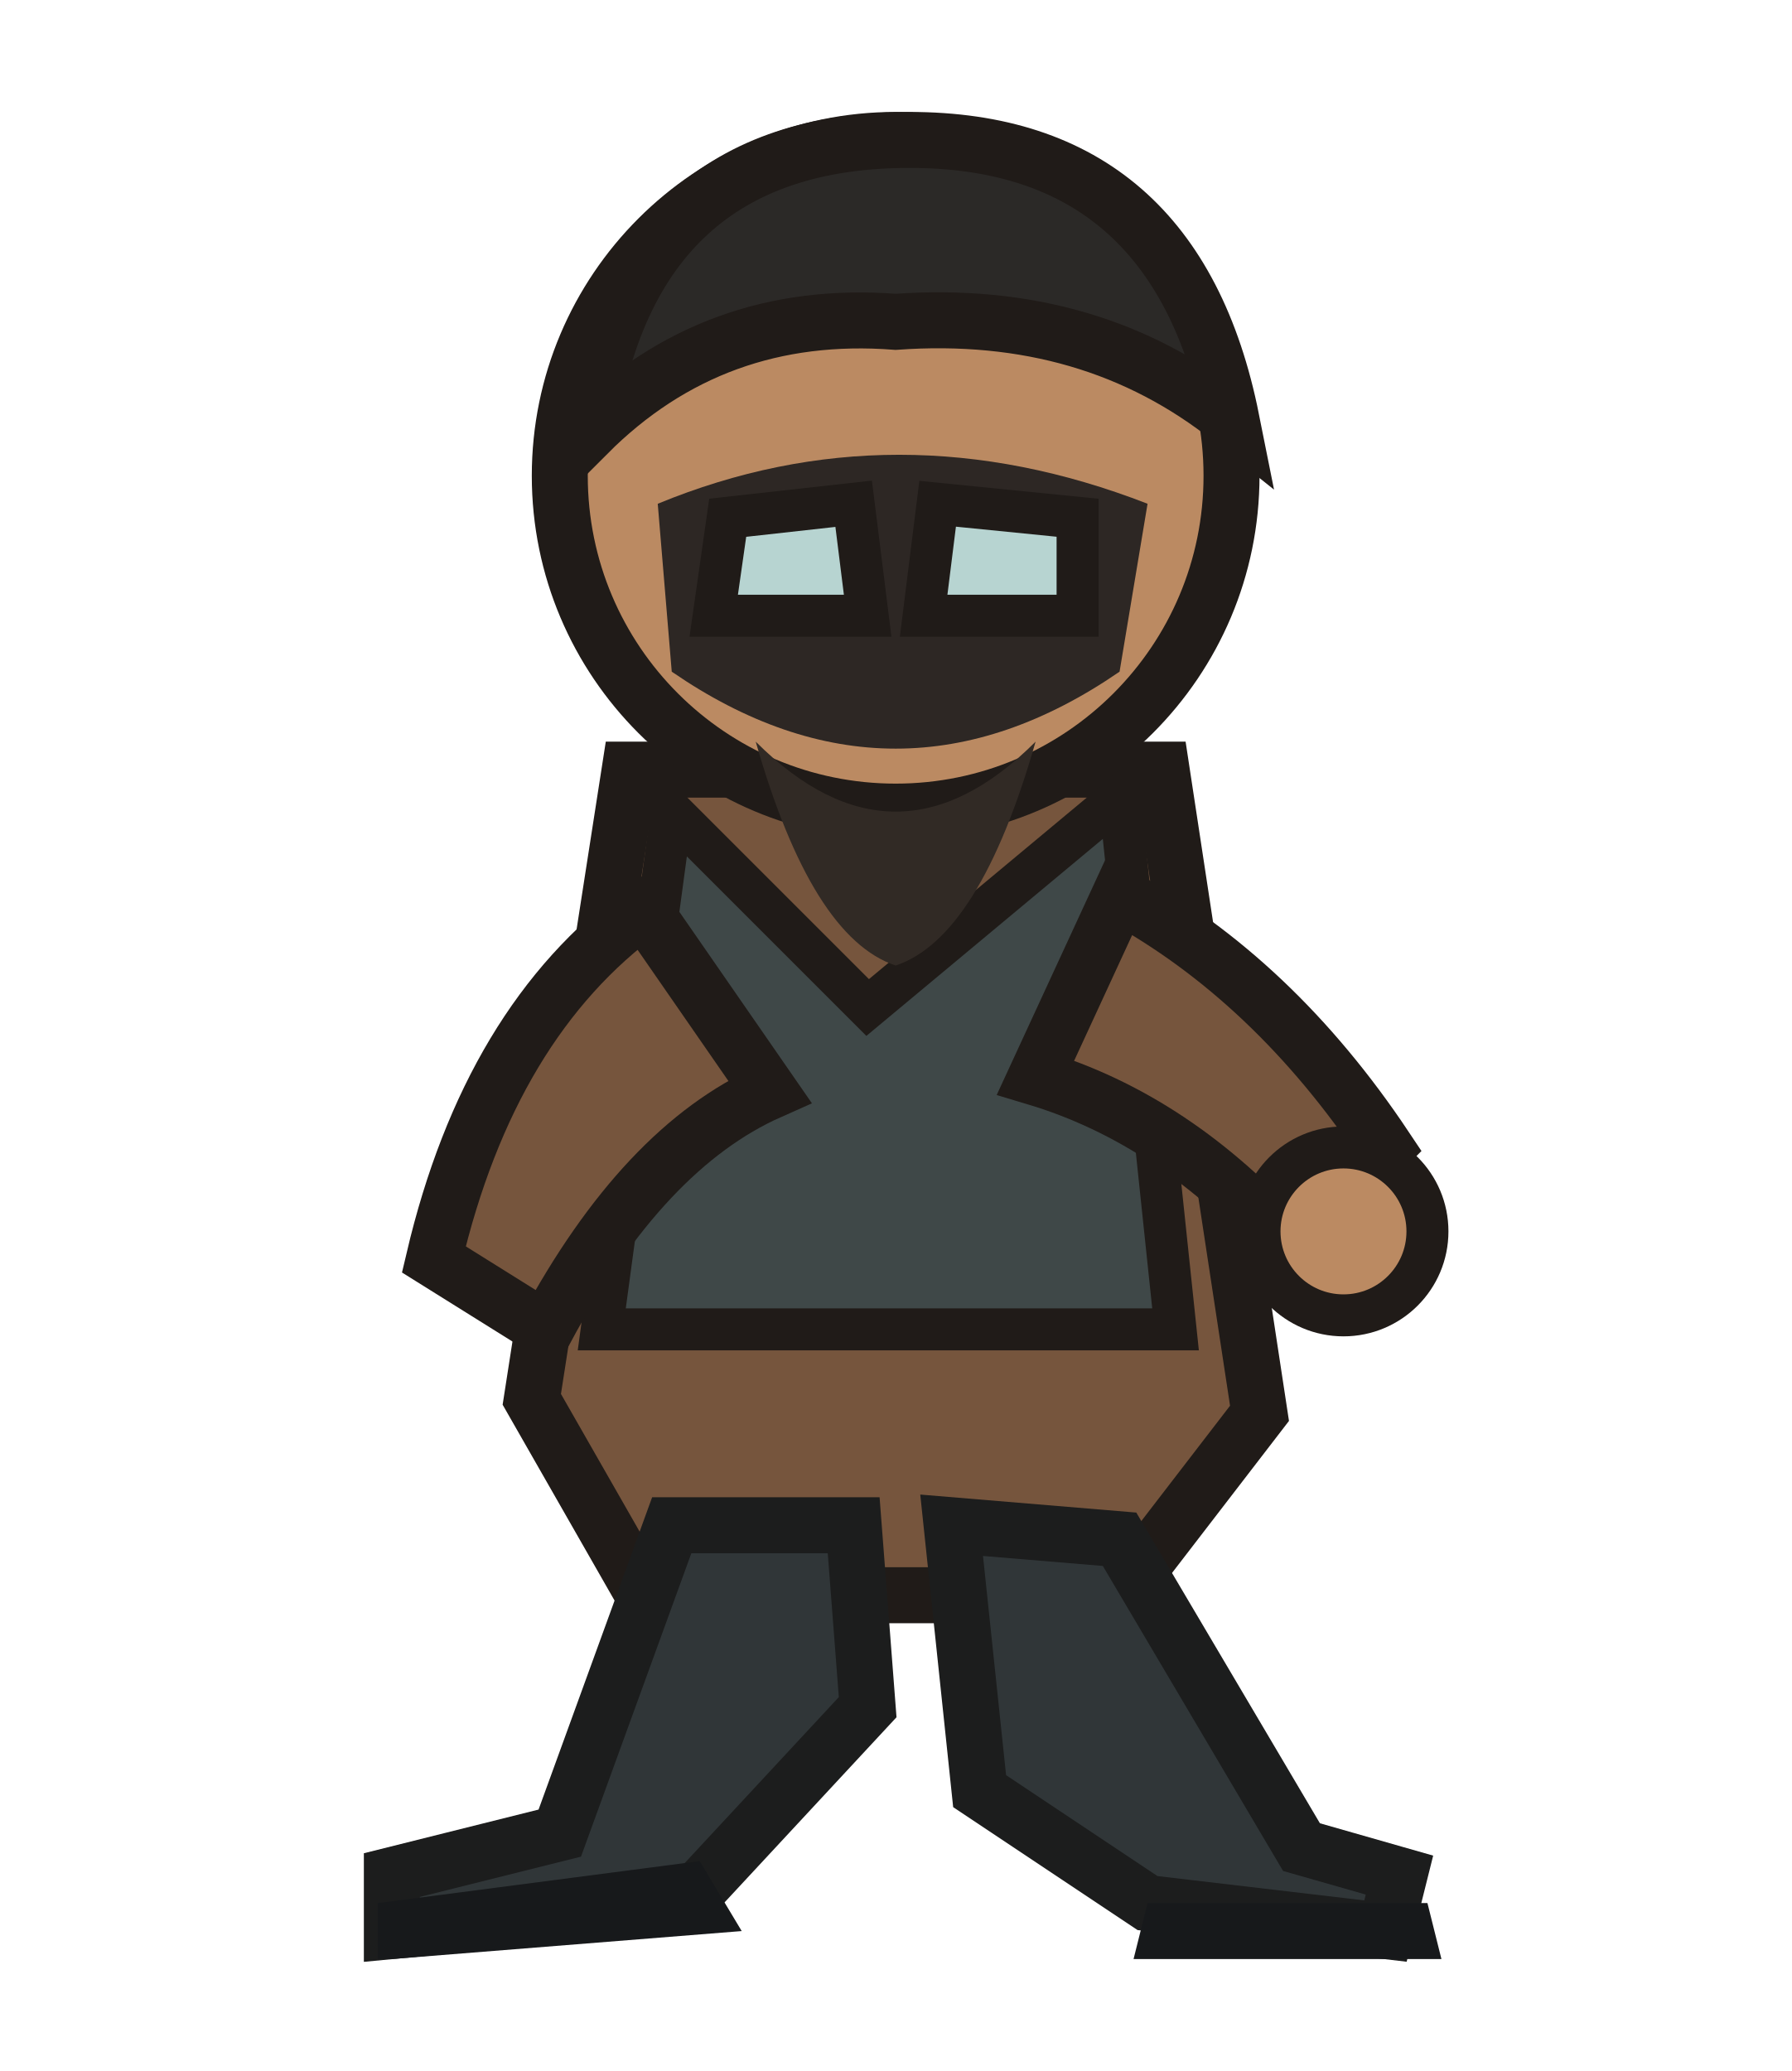
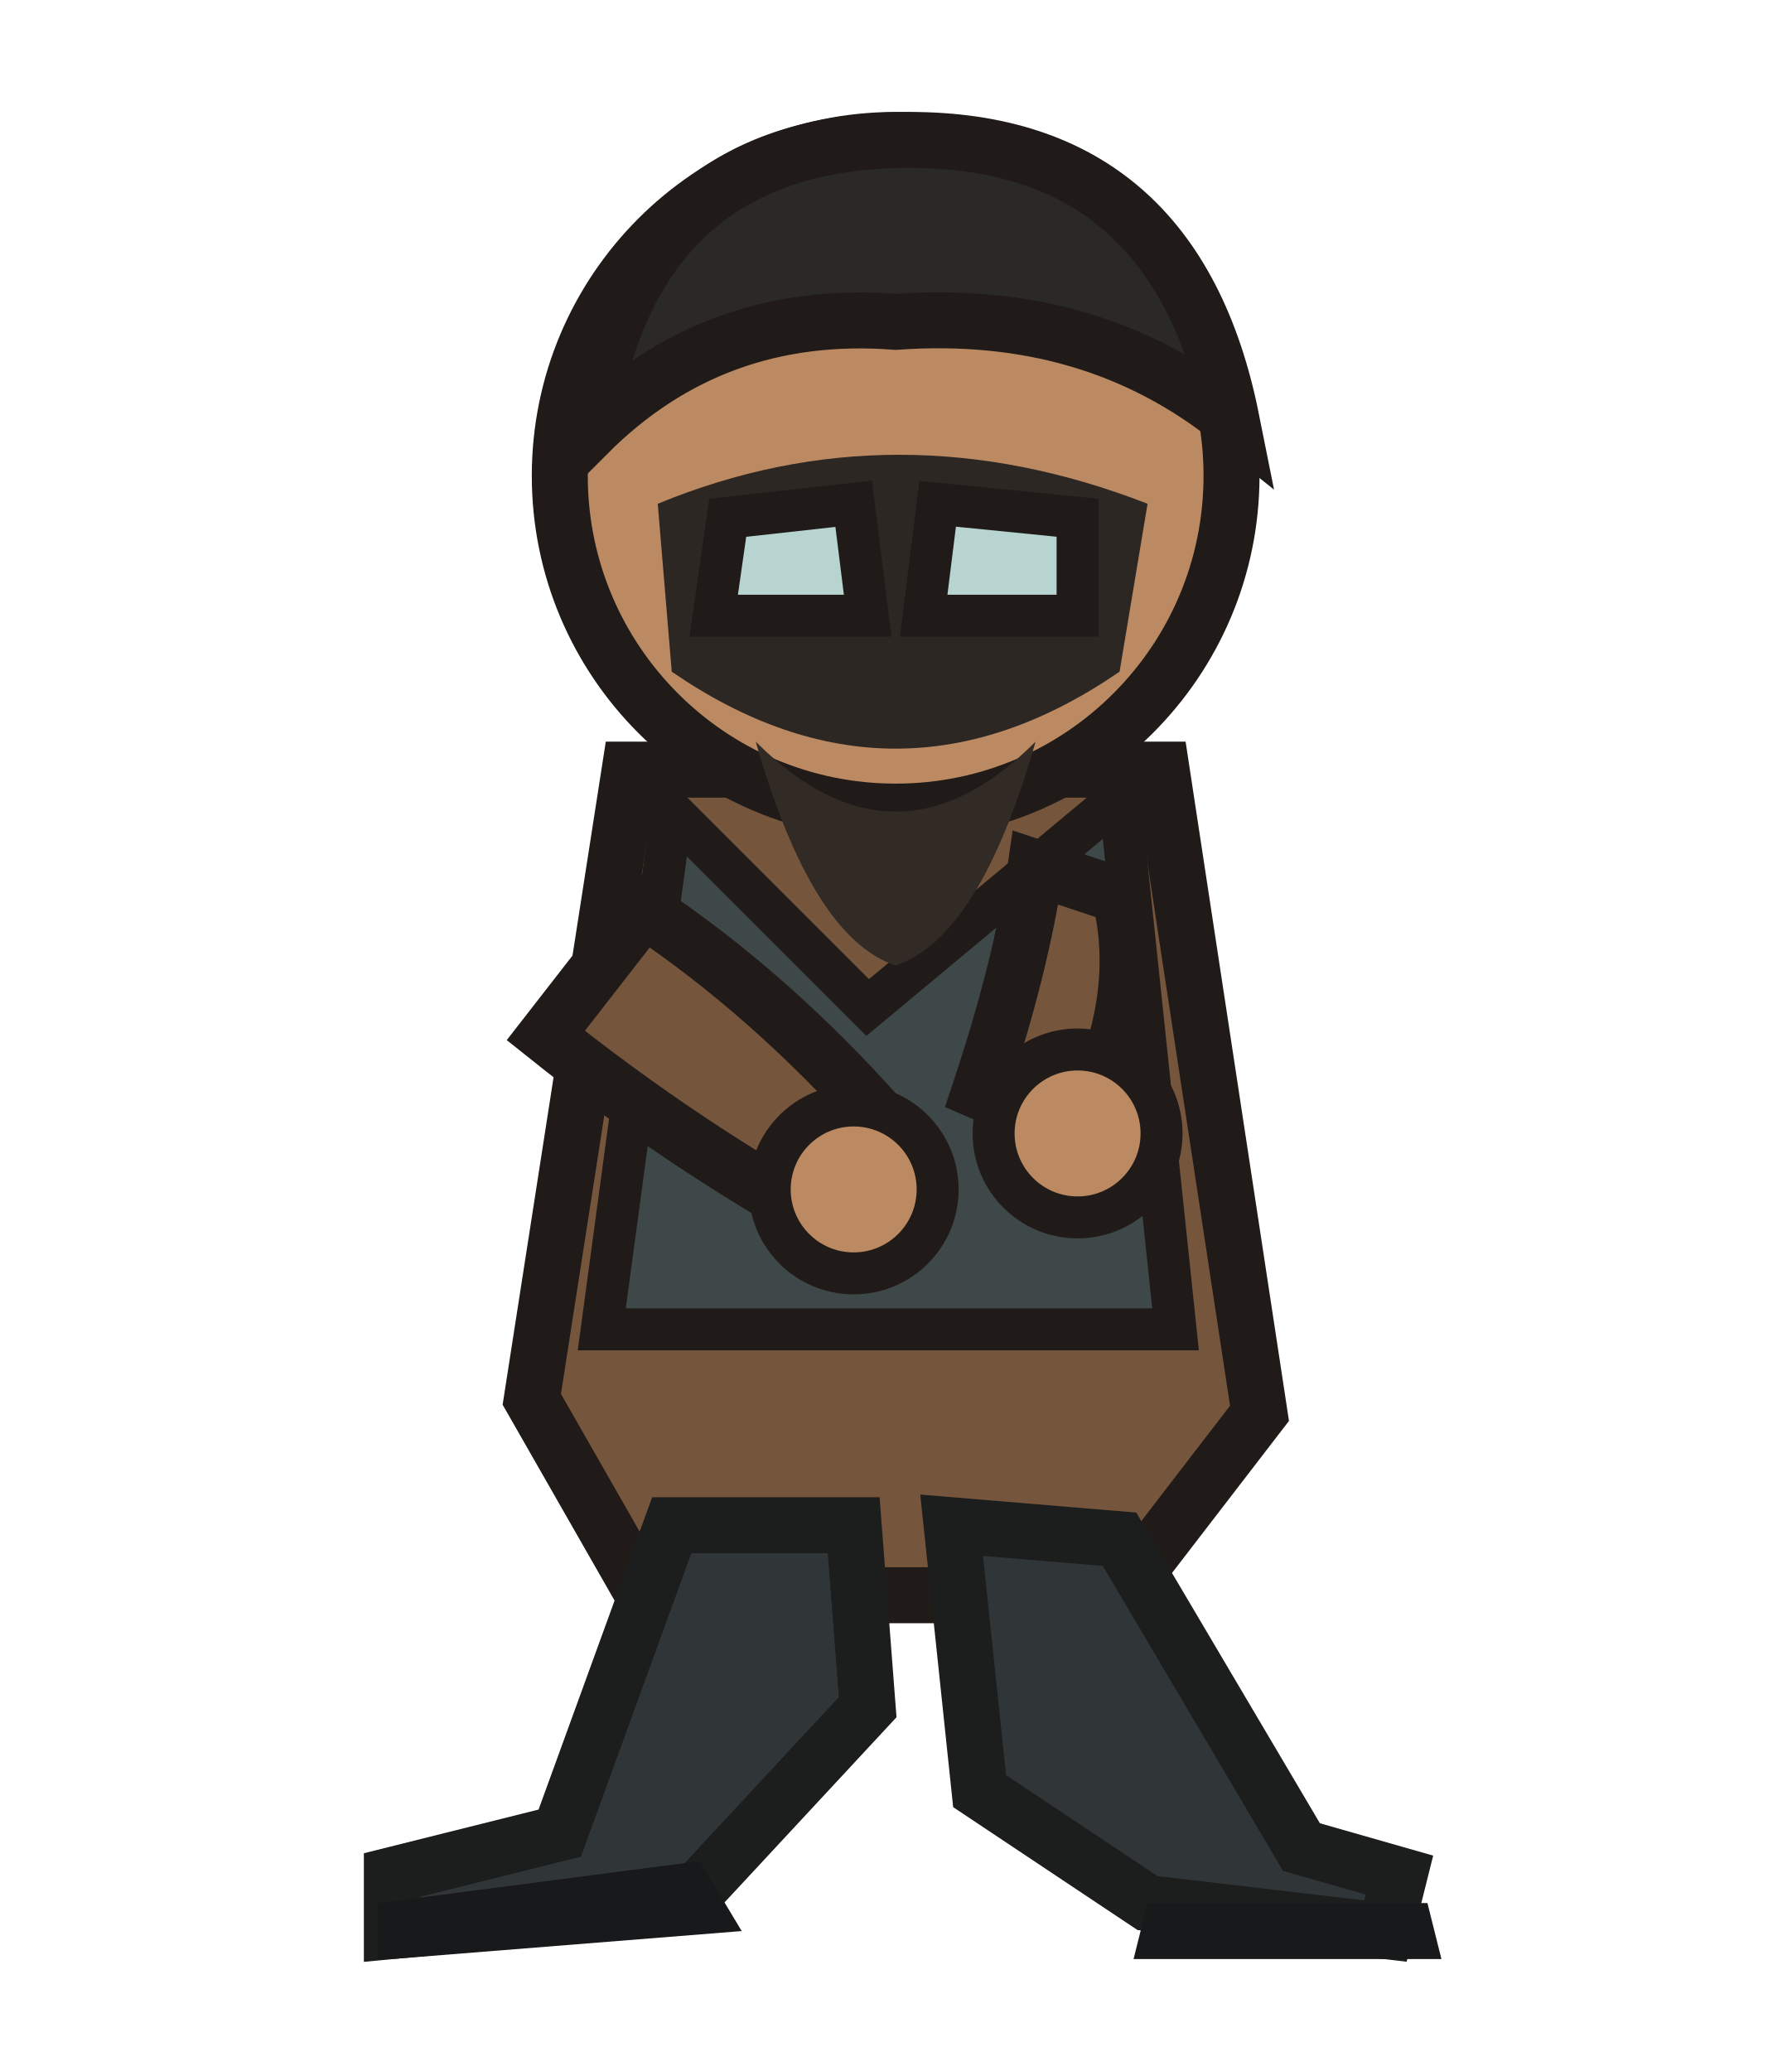
<svg xmlns="http://www.w3.org/2000/svg" width="128" height="148" viewBox="0 0 128 148" role="img" aria-label="Shotgun character run frame 2">
-   <g id="shotgun-body" data-frame="run-2" data-canvas="128x148" data-foot-line-y="140">
+   <g id="shotgun-body" data-frame="run-2" data-canvas="128x148" data-foot-line-y="140" data-grip-x="77" data-grip-y="81">
    <path d="M45 55L83 55L90 101L80 114L46 114L38 100Z" fill="#76553d" stroke="#201b18" stroke-width="4" />
    <path d="M48 58L62 72L80 57L84 95L43 95Z" fill="#3f4848" stroke="#201b18" stroke-width="3" />
-     <path d="M46 65Q35 73 31 90L39 95Q46 82 55 78Z" fill="#76553d" stroke="#201b18" stroke-width="4" />
-     <path d="M80 64Q91 70 99 82L92 89Q84 80 74 77Z" fill="#76553d" stroke="#201b18" stroke-width="4" />
-     <circle cx="96" cy="88" r="6" fill="#bb8a62" stroke="#201b18" stroke-width="3" />
+     <path d="M46 65Q55 71 63 80L60 88Q49 82 39 74Z" fill="#76553d" stroke="#201b18" stroke-width="4" />
+     <circle cx="61" cy="85" r="6" fill="#bb8a62" stroke="#201b18" stroke-width="3" />
+     <path d="M80 64Q82 72 77 81L70 78Q73 69 74 62Z" fill="#76553d" stroke="#201b18" stroke-width="4" />
+     <circle cx="77" cy="81" r="6" fill="#bb8a62" stroke="#201b18" stroke-width="3" />
    <path d="M48 109L61 109L62 122L49 136L28 138L28 134L40 131Z" fill="#303638" stroke="#1c1d1d" stroke-width="4" />
    <path d="M68 109L80 110L93 132L100 134L99 138L82 136L70 128Z" fill="#303638" stroke="#1c1d1d" stroke-width="4" />
    <path d="M27 136L50 133L53 138L28 140L27 140Z" fill="#17191b" />
    <path d="M82 136L102 136L103 140L81 140Z" fill="#17191b" />
    <circle cx="64" cy="34" r="24" fill="#bb8a62" stroke="#201b18" stroke-width="4" />
    <path d="M42 31Q45 10 65 10Q84 10 88 30Q78 22 64 23Q51 22 42 31Z" fill="#2b2927" stroke="#201b18" stroke-width="4" />
    <path d="M47 36Q64 29 82 36L80 48Q64 59 48 48Z" fill="#2d2724" />
    <path d="M52 37L61 36L62 44L51 44ZM67 36L77 37L77 44L66 44Z" fill="#b7d4d1" stroke="#201b18" stroke-width="3" />
    <path d="M54 53Q64 63 74 53Q70 67 64 69Q58 67 54 53Z" fill="#312a25" />
  </g>
</svg>
